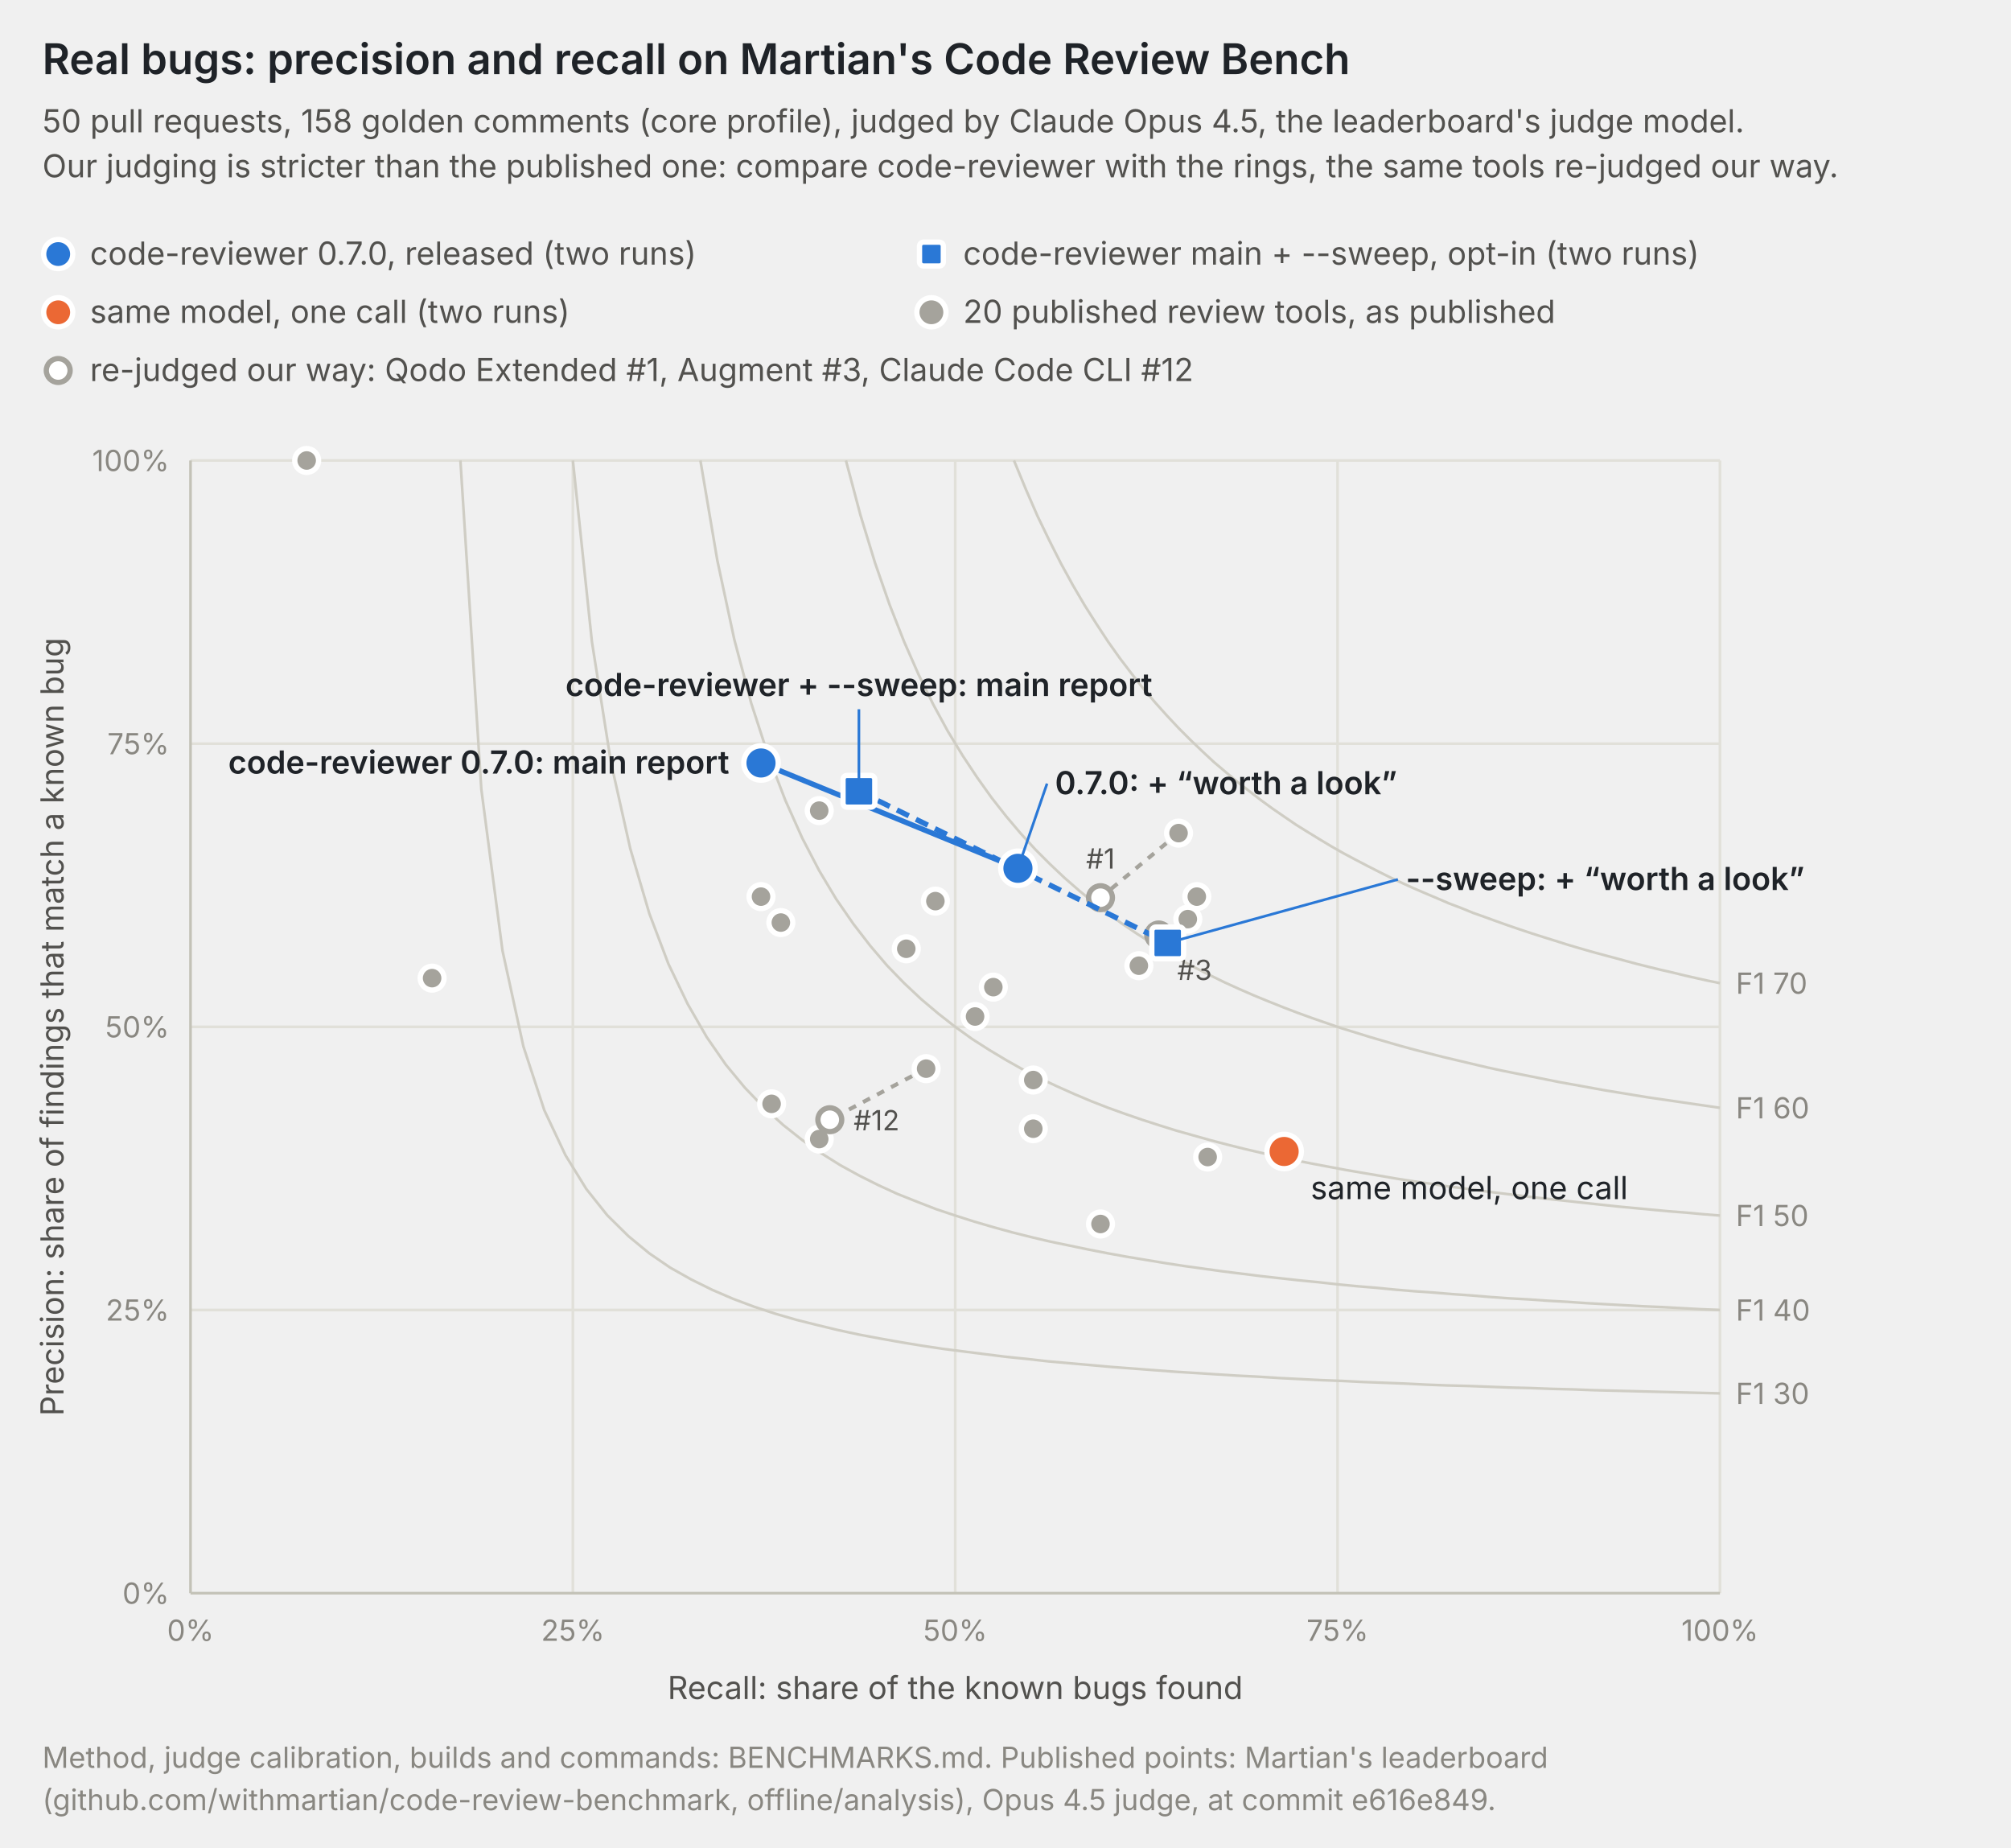
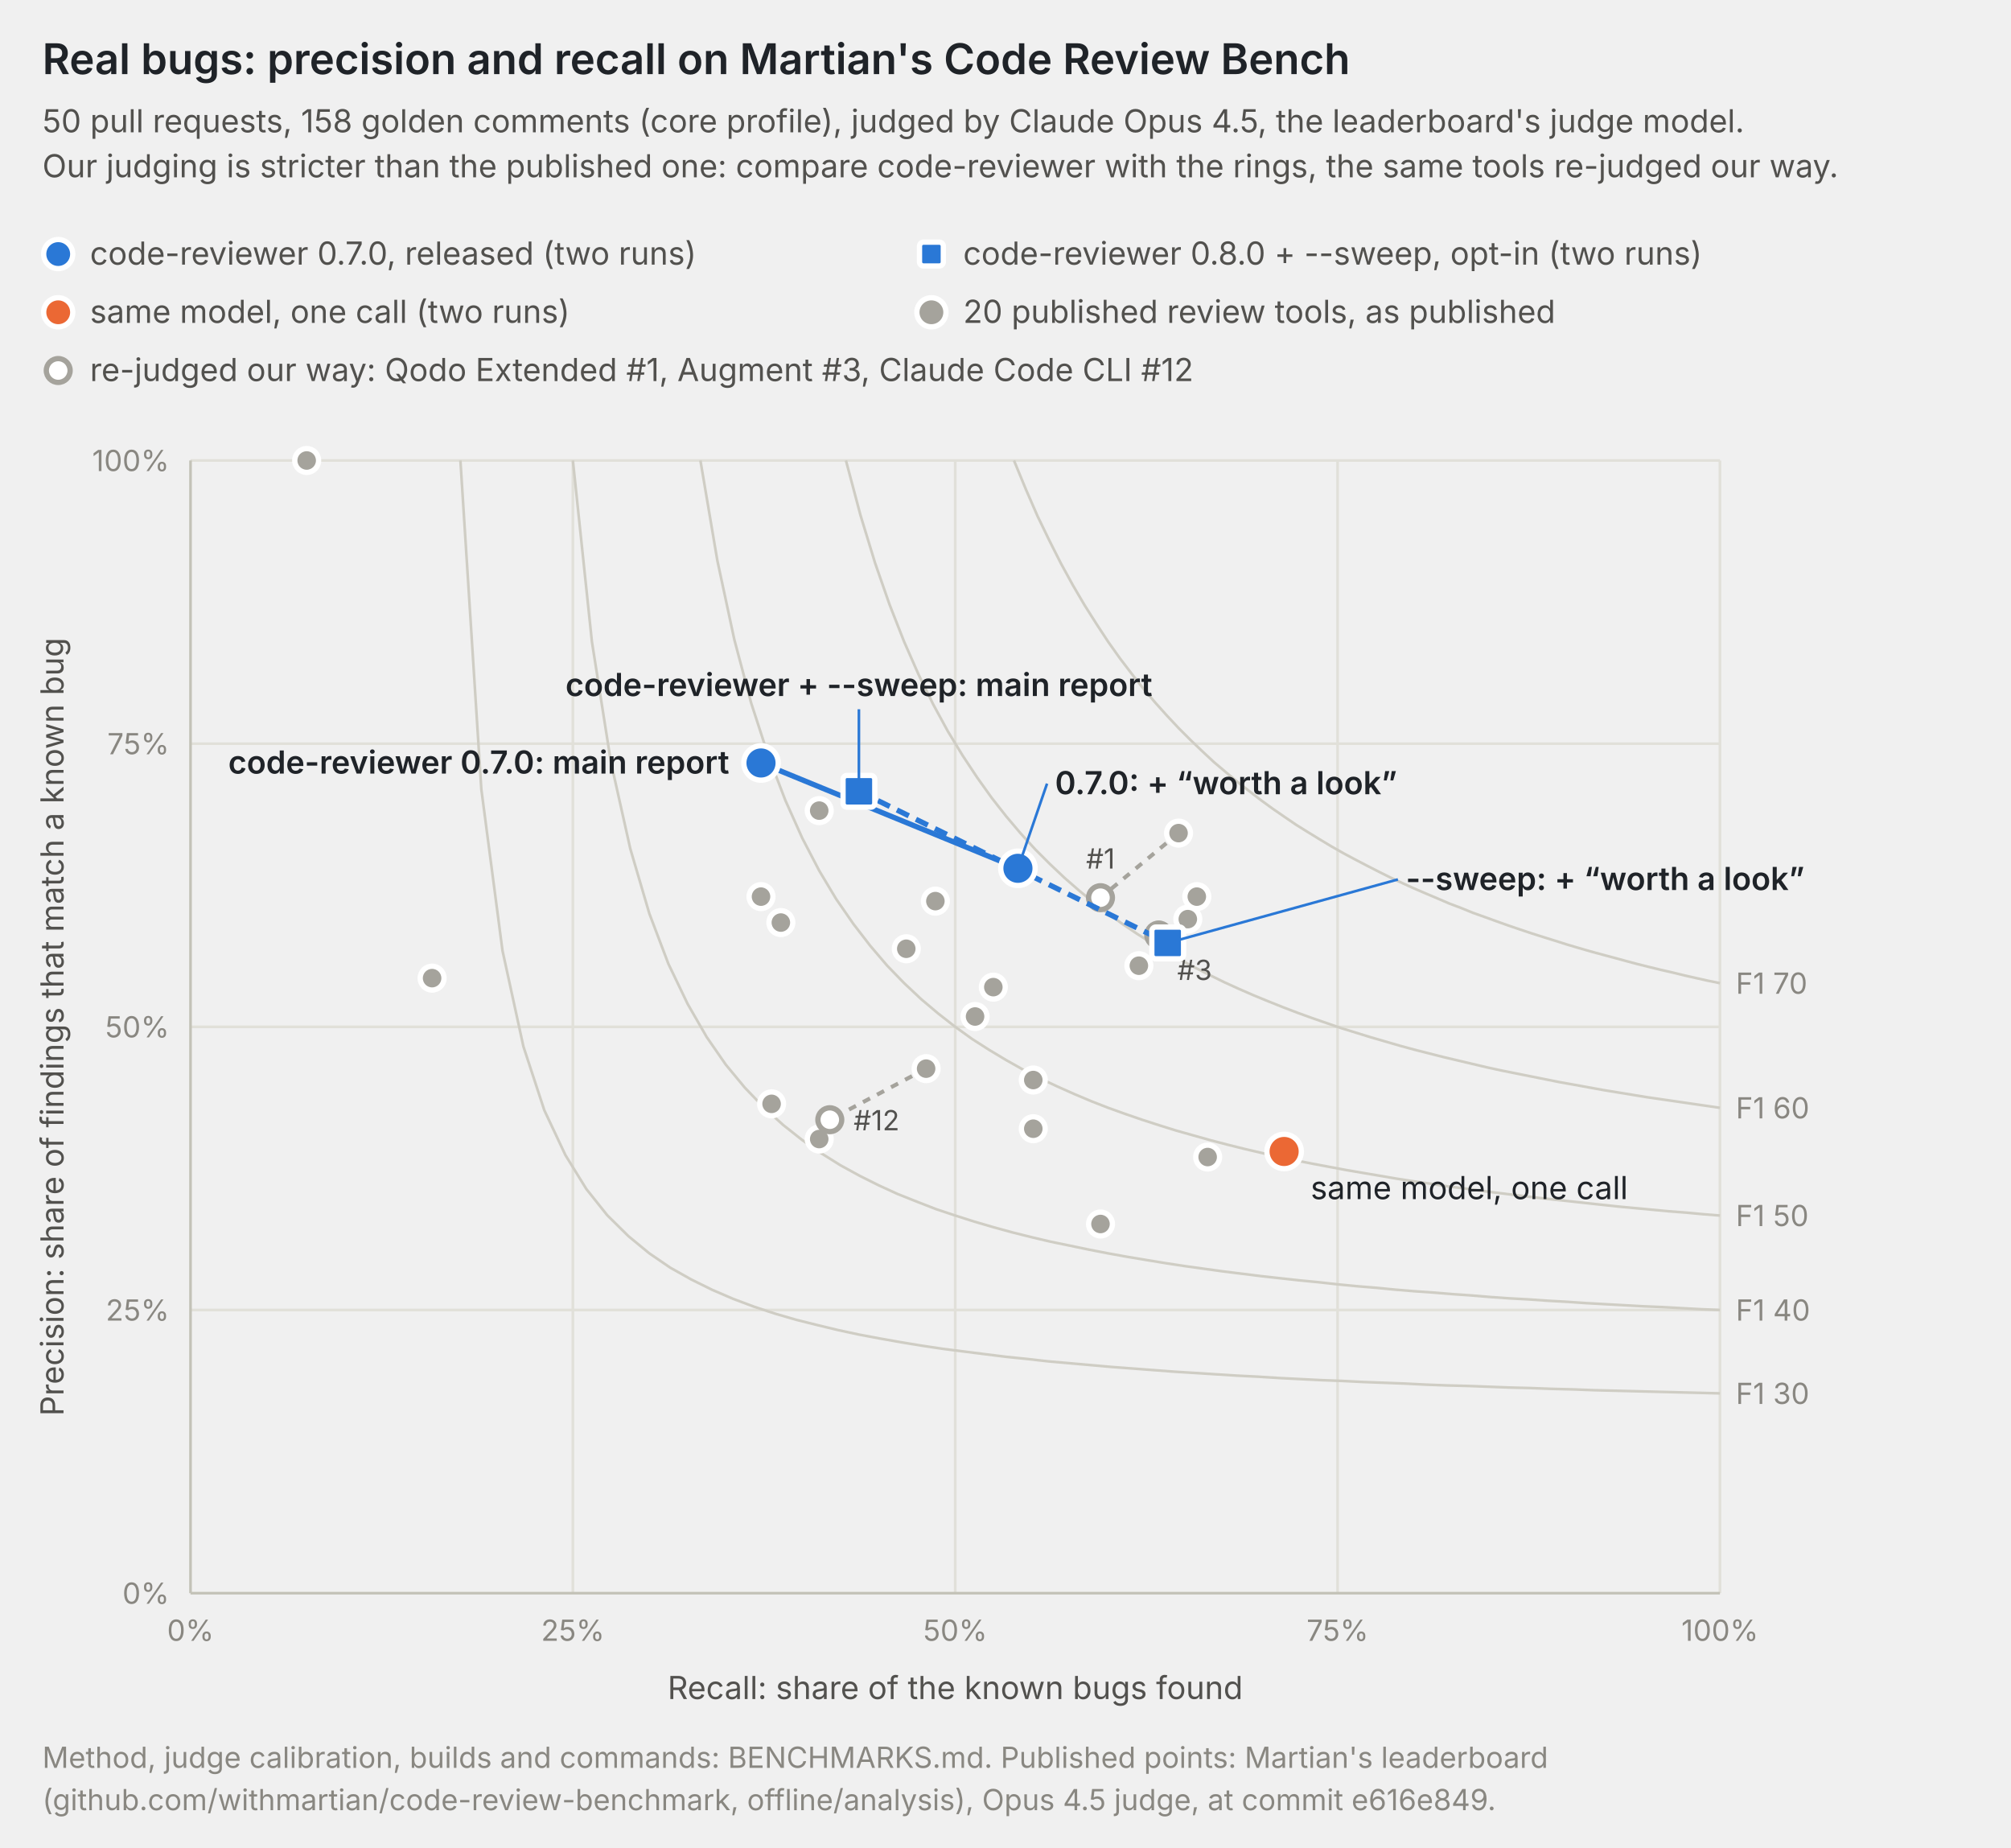
- <svg xmlns="http://www.w3.org/2000/svg" width="760" height="698" viewBox="0 0 760 698" role="img" aria-label="Precision against recall on real bugs, Martian Code Review Bench, Opus 4.5 judge: code-reviewer 0.7.0 main report 73.3 precision 37.3 recall, with worth-a-look findings 64.0 and 54.1; code-reviewer main with --sweep 70.8 and 43.7, with worth-a-look findings 57.4 and 63.9; the same model asked once 39.0 and 71.5; 20 published tools between 32.6 and 100.0 precision as published; re-judged our way (Qodo Extended #1, Augment #3, Claude Code CLI #12): #1 67.1/64.6 published, 61.4/59.5 re-judged; #3 59.5/65.2 published, 58.1/63.3 re-judged; #12 46.3/48.1 published, 41.8/41.8 re-judged" font-family="system-ui, -apple-system, &quot;Segoe UI&quot;, sans-serif">
+ <svg xmlns="http://www.w3.org/2000/svg" width="760" height="698" viewBox="0 0 760 698" role="img" aria-label="Precision against recall on real bugs, Martian Code Review Bench, Opus 4.5 judge: code-reviewer 0.7.0 main report 73.3 precision 37.3 recall, with worth-a-look findings 64.0 and 54.1; code-reviewer 0.8.0 with --sweep 70.8 and 43.7, with worth-a-look findings 57.4 and 63.9; the same model asked once 39.0 and 71.5; 20 published tools between 32.6 and 100.0 precision as published; re-judged our way (Qodo Extended #1, Augment #3, Claude Code CLI #12): #1 67.1/64.6 published, 61.4/59.5 re-judged; #3 59.5/65.2 published, 58.1/63.3 re-judged; #12 46.3/48.1 published, 41.8/41.8 re-judged" font-family="system-ui, -apple-system, &quot;Segoe UI&quot;, sans-serif">
  <text x="16.0" y="28.0" font-size="16" fill="#1f2328" font-weight="600">Real bugs: precision and recall on Martian's Code Review Bench</text>
  <text x="16.0" y="50.0" font-size="12" fill="#52514e">50 pull requests, 158 golden comments (core profile), judged by Claude Opus 4.5, the leaderboard's judge model.</text>
  <text x="16.0" y="67.0" font-size="12" fill="#52514e">Our judging is stricter than the published one: compare code-reviewer with the rings, the same tools re-judged our way.</text>
  <circle cx="22.0" cy="96.0" r="5.5" fill="#2a78d6" stroke="#ffffff" stroke-width="2" />
  <text x="34.0" y="100.0" font-size="12" fill="#52514e">code-reviewer 0.7.0, released (two runs)</text>
  <rect x="347.5" y="91.5" width="9.0" height="9.0" rx="1.5" fill="#2a78d6" stroke="#ffffff" stroke-width="2" />
-   <text x="364.0" y="100.0" font-size="12" fill="#52514e">code-reviewer main + --sweep, opt-in (two runs)</text>
+   <text x="364.0" y="100.0" font-size="12" fill="#52514e">code-reviewer 0.8.0 + --sweep, opt-in (two runs)</text>
  <circle cx="22.0" cy="118.0" r="5.5" fill="#eb6834" stroke="#ffffff" stroke-width="2" />
  <text x="34.0" y="122.0" font-size="12" fill="#52514e">same model, one call (two runs)</text>
  <circle cx="352.0" cy="118.0" r="5.5" fill="#a5a39c" stroke="#ffffff" stroke-width="2" />
  <text x="364.0" y="122.0" font-size="12" fill="#52514e">20 published review tools, as published</text>
  <circle cx="22.0" cy="140.0" r="4.5" fill="#ffffff" stroke="#a5a39c" stroke-width="2" />
  <text x="34.0" y="144.0" font-size="12" fill="#52514e">re-judged our way: Qodo Extended #1, Augment #3, Claude Code CLI #12</text>
  <line x1="216.5" y1="602" x2="216.5" y2="174" stroke="#e1e0d9" stroke-width="1" />
  <line x1="72" y1="495.0" x2="650" y2="495.0" stroke="#e1e0d9" stroke-width="1" />
  <line x1="361.0" y1="602" x2="361.0" y2="174" stroke="#e1e0d9" stroke-width="1" />
  <line x1="72" y1="388.0" x2="650" y2="388.0" stroke="#e1e0d9" stroke-width="1" />
  <line x1="505.5" y1="602" x2="505.5" y2="174" stroke="#e1e0d9" stroke-width="1" />
  <line x1="72" y1="281.0" x2="650" y2="281.0" stroke="#e1e0d9" stroke-width="1" />
  <line x1="650.0" y1="602" x2="650.0" y2="174" stroke="#e1e0d9" stroke-width="1" />
  <line x1="72" y1="174.0" x2="650" y2="174.0" stroke="#e1e0d9" stroke-width="1" />
  <line x1="72" y1="602" x2="650" y2="602" stroke="#c3c2b7" stroke-width="1" />
  <line x1="72" y1="602" x2="72" y2="174" stroke="#c3c2b7" stroke-width="1" />
  <text x="72.0" y="620.0" font-size="11" fill="#898781" text-anchor="middle">0%</text>
  <text x="64.0" y="606.0" font-size="11" fill="#898781" text-anchor="end">0%</text>
  <text x="216.5" y="620.0" font-size="11" fill="#898781" text-anchor="middle">25%</text>
  <text x="64.0" y="499.0" font-size="11" fill="#898781" text-anchor="end">25%</text>
  <text x="361.0" y="620.0" font-size="11" fill="#898781" text-anchor="middle">50%</text>
  <text x="64.0" y="392.0" font-size="11" fill="#898781" text-anchor="end">50%</text>
  <text x="505.5" y="620.0" font-size="11" fill="#898781" text-anchor="middle">75%</text>
  <text x="64.0" y="285.0" font-size="11" fill="#898781" text-anchor="end">75%</text>
  <text x="650.0" y="620.0" font-size="11" fill="#898781" text-anchor="middle">100%</text>
  <text x="64.0" y="178.0" font-size="11" fill="#898781" text-anchor="end">100%</text>
  <text x="361.0" y="642.0" font-size="12" fill="#52514e" text-anchor="middle">Recall: share of the known bugs found</text>
  <text x="24" y="388.0" font-size="12" fill="#52514e" text-anchor="middle" transform="rotate(-90 24 388.0)">Precision: share of findings that match a known bug</text>
  <polyline points="174.0,174.0 181.9,298.2 189.9,359.2 197.8,395.4 205.7,419.5 213.7,436.5 221.6,449.3 229.5,459.2 237.5,467.1 245.4,473.6 253.3,479.0 261.3,483.5 269.2,487.4 277.1,490.8 285.1,493.8 293.0,496.4 300.9,498.7 308.9,500.7 316.8,502.6 324.7,504.3 332.7,505.8 340.6,507.2 348.5,508.5 356.5,509.7 364.4,510.7 372.3,511.7 380.3,512.7 388.2,513.5 396.1,514.4 404.1,515.1 412.0,515.8 419.9,516.5 427.9,517.1 435.8,517.7 443.7,518.3 451.7,518.8 459.6,519.3 467.5,519.8 475.5,520.2 483.4,520.7 491.3,521.1 499.3,521.5 507.2,521.8 515.1,522.2 523.1,522.5 531.0,522.8 538.9,523.2 546.9,523.5 554.8,523.7 562.7,524.0 570.7,524.3 578.6,524.5 586.5,524.8 594.5,525.0 602.4,525.3 610.3,525.5 618.3,525.7 626.2,525.9 634.1,526.1 642.1,526.3 650.0,526.5" fill="none" stroke="#cfcdc4" stroke-width="1" />
  <text x="656.0" y="530.5" font-size="11" fill="#898781">F1 30</text>
  <polyline points="216.5,174.0 223.7,242.5 230.9,288.1 238.2,320.7 245.4,345.2 252.6,364.2 259.9,379.4 267.1,391.9 274.3,402.3 281.5,411.0 288.8,418.6 296.0,425.1 303.2,430.8 310.4,435.8 317.6,440.3 324.9,444.3 332.1,447.9 339.3,451.2 346.6,454.1 353.8,456.9 361.0,459.3 368.2,461.6 375.4,463.7 382.7,465.7 389.9,467.5 397.1,469.2 404.4,470.7 411.6,472.2 418.8,473.6 426.0,474.9 433.2,476.1 440.5,477.3 447.7,478.4 454.9,479.4 462.1,480.4 469.4,481.3 476.6,482.2 483.8,483.0 491.1,483.8 498.3,484.5 505.5,485.3 512.7,486.0 520.0,486.6 527.2,487.3 534.4,487.9 541.6,488.4 548.9,489.0 556.1,489.5 563.3,490.1 570.5,490.6 577.8,491.0 585.0,491.5 592.2,491.9 599.4,492.4 606.6,492.8 613.9,493.2 621.1,493.6 628.3,493.9 635.5,494.3 642.8,494.7 650.0,495.0" fill="none" stroke="#cfcdc4" stroke-width="1" />
  <text x="656.0" y="499.0" font-size="11" fill="#898781">F1 40</text>
  <polyline points="264.7,174.0 271.1,211.8 277.5,241.6 283.9,265.7 290.4,285.7 296.8,302.4 303.2,316.7 309.6,329.0 316.0,339.7 322.5,349.1 328.9,357.4 335.3,364.9 341.7,371.5 348.2,377.6 354.6,383.0 361.0,388.0 367.4,392.6 373.8,396.7 380.3,400.6 386.7,404.2 393.1,407.5 399.5,410.5 406.0,413.4 412.4,416.1 418.8,418.6 425.2,420.9 431.6,423.1 438.1,425.2 444.5,427.2 450.9,429.0 457.3,430.8 463.8,432.5 470.2,434.1 476.6,435.6 483.0,437.0 489.4,438.4 495.9,439.7 502.3,440.9 508.7,442.1 515.1,443.2 521.6,444.3 528.0,445.4 534.4,446.4 540.8,447.3 547.2,448.3 553.7,449.1 560.1,450.0 566.5,450.8 572.9,451.6 579.4,452.4 585.8,453.1 592.2,453.8 598.6,454.5 605.0,455.2 611.5,455.9 617.9,456.5 624.3,457.1 630.7,457.7 637.2,458.2 643.6,458.8 650.0,459.3" fill="none" stroke="#cfcdc4" stroke-width="1" />
  <text x="656.0" y="463.3" font-size="11" fill="#898781">F1 50</text>
  <polyline points="319.7,174.0 325.2,194.7 330.7,212.7 336.2,228.5 341.7,242.5 347.2,255.0 352.7,266.2 358.2,276.3 363.8,285.5 369.3,293.8 374.8,301.5 380.3,308.5 385.8,315.0 391.3,321.0 396.8,326.5 402.3,331.7 407.8,336.5 413.3,341.0 418.8,345.2 424.3,349.2 429.8,352.9 435.3,356.4 440.8,359.7 446.3,362.8 451.8,365.7 457.3,368.5 462.8,371.2 468.3,373.7 473.8,376.1 479.4,378.4 484.9,380.6 490.4,382.7 495.9,384.7 501.4,386.6 506.9,388.5 512.4,390.2 517.9,391.9 523.4,393.5 528.9,395.1 534.4,396.6 539.9,398.0 545.4,399.4 550.9,400.7 556.4,402.0 561.9,403.3 567.4,404.5 572.9,405.6 578.4,406.7 583.9,407.8 589.4,408.9 595.0,409.9 600.5,410.9 606.0,411.9 611.5,412.8 617.0,413.7 622.5,414.6 628.0,415.4 633.5,416.2 639.0,417.0 644.5,417.8 650.0,418.6" fill="none" stroke="#cfcdc4" stroke-width="1" />
  <text x="656.0" y="422.6" font-size="11" fill="#898781">F1 60</text>
  <polyline points="383.2,174.0 387.7,184.9 392.1,195.0 396.6,204.3 401.0,213.0 405.5,221.2 409.9,228.7 414.4,235.8 418.8,242.5 423.2,248.7 427.7,254.6 432.1,260.2 436.6,265.5 441.0,270.4 445.5,275.2 449.9,279.6 454.4,283.9 458.8,288.0 463.3,291.8 467.7,295.5 472.2,299.0 476.6,302.4 481.0,305.6 485.5,308.7 489.9,311.7 494.4,314.5 498.8,317.2 503.3,319.9 507.7,322.4 512.2,324.8 516.6,327.1 521.1,329.4 525.5,331.6 530.0,333.7 534.4,335.7 538.8,337.6 543.3,339.5 547.7,341.4 552.2,343.1 556.6,344.9 561.1,346.5 565.5,348.1 570.0,349.7 574.4,351.2 578.9,352.7 583.3,354.1 587.8,355.5 592.2,356.9 596.6,358.2 601.1,359.5 605.5,360.7 610.0,361.9 614.4,363.1 618.9,364.3 623.3,365.4 627.8,366.5 632.2,367.5 636.7,368.6 641.1,369.6 645.6,370.6 650.0,371.5" fill="none" stroke="#cfcdc4" stroke-width="1" />
  <text x="656.0" y="375.5" font-size="11" fill="#898781">F1 70</text>
  <line x1="445.4" y1="314.8" x2="415.9" y2="339.2" stroke="#a5a39c" stroke-width="1.5" stroke-dasharray="3 3" />
  <line x1="448.9" y1="347.3" x2="437.9" y2="353.3" stroke="#a5a39c" stroke-width="1.5" stroke-dasharray="3 3" />
  <line x1="350.0" y1="403.8" x2="313.6" y2="423.1" stroke="#a5a39c" stroke-width="1.5" stroke-dasharray="3 3" />
  <circle cx="445.4" cy="314.8" r="4.5" fill="#a5a39c" stroke="#ffffff" stroke-width="2" />
  <circle cx="452.3" cy="338.8" r="4.5" fill="#a5a39c" stroke="#ffffff" stroke-width="2" />
  <circle cx="448.9" cy="347.3" r="4.5" fill="#a5a39c" stroke="#ffffff" stroke-width="2" />
  <circle cx="430.4" cy="364.9" r="4.5" fill="#a5a39c" stroke="#ffffff" stroke-width="2" />
  <circle cx="353.5" cy="340.5" r="4.5" fill="#a5a39c" stroke="#ffffff" stroke-width="2" />
  <circle cx="375.4" cy="373.0" r="4.5" fill="#a5a39c" stroke="#ffffff" stroke-width="2" />
  <circle cx="309.6" cy="306.3" r="4.5" fill="#a5a39c" stroke="#ffffff" stroke-width="2" />
  <circle cx="342.5" cy="358.5" r="4.5" fill="#a5a39c" stroke="#ffffff" stroke-width="2" />
  <circle cx="368.5" cy="384.1" r="4.5" fill="#a5a39c" stroke="#ffffff" stroke-width="2" />
  <circle cx="390.5" cy="408.1" r="4.5" fill="#a5a39c" stroke="#ffffff" stroke-width="2" />
  <circle cx="456.4" cy="437.2" r="4.5" fill="#a5a39c" stroke="#ffffff" stroke-width="2" />
  <circle cx="350.0" cy="403.8" r="4.5" fill="#a5a39c" stroke="#ffffff" stroke-width="2" />
  <circle cx="390.5" cy="426.5" r="4.5" fill="#a5a39c" stroke="#ffffff" stroke-width="2" />
  <circle cx="295.1" cy="348.6" r="4.5" fill="#a5a39c" stroke="#ffffff" stroke-width="2" />
  <circle cx="287.6" cy="338.8" r="4.5" fill="#a5a39c" stroke="#ffffff" stroke-width="2" />
  <circle cx="415.9" cy="462.5" r="4.5" fill="#a5a39c" stroke="#ffffff" stroke-width="2" />
  <circle cx="309.6" cy="430.4" r="4.5" fill="#a5a39c" stroke="#ffffff" stroke-width="2" />
  <circle cx="291.6" cy="417.1" r="4.5" fill="#a5a39c" stroke="#ffffff" stroke-width="2" />
  <circle cx="163.3" cy="369.6" r="4.5" fill="#a5a39c" stroke="#ffffff" stroke-width="2" />
  <circle cx="115.9" cy="174.0" r="4.5" fill="#a5a39c" stroke="#ffffff" stroke-width="2" />
  <circle cx="415.9" cy="339.2" r="4.5" fill="#ffffff" stroke="#a5a39c" stroke-width="2" />
  <text x="415.9" y="328.2" font-size="10.5" fill="#52514e" text-anchor="middle">#1</text>
  <circle cx="437.9" cy="353.3" r="4.5" fill="#ffffff" stroke="#a5a39c" stroke-width="2" />
  <text x="444.9" y="370.3" font-size="10.5" fill="#52514e" text-anchor="start">#3</text>
  <circle cx="313.6" cy="423.1" r="4.5" fill="#ffffff" stroke="#a5a39c" stroke-width="2" />
  <text x="322.6" y="427.1" font-size="10.5" fill="#52514e" text-anchor="start">#12</text>
  <line x1="287.6" y1="288.3" x2="384.7" y2="328.1" stroke="#2a78d6" stroke-width="2" />
  <line x1="324.6" y1="299.0" x2="441.3" y2="356.3" stroke="#2a78d6" stroke-width="2" stroke-dasharray="5 3" />
  <circle cx="287.6" cy="288.3" r="6.5" fill="#2a78d6" stroke="#ffffff" stroke-width="2" />
  <circle cx="384.7" cy="328.1" r="6.5" fill="#2a78d6" stroke="#ffffff" stroke-width="2" />
  <rect x="318.6" y="293.0" width="12" height="12" rx="1.5" fill="#2a78d6" stroke="#ffffff" stroke-width="2" />
  <rect x="435.3" y="350.3" width="12" height="12" rx="1.5" fill="#2a78d6" stroke="#ffffff" stroke-width="2" />
  <circle cx="485.3" cy="435.1" r="6.5" fill="#eb6834" stroke="#ffffff" stroke-width="2" />
  <text x="275.6" y="292.3" font-size="12" fill="#1f2328" text-anchor="end" font-weight="600">code-reviewer 0.7.0: main report</text>
  <line x1="324.6" y1="299.0" x2="324.6" y2="268.0" stroke="#2a78d6" stroke-width="1" />
  <text x="324.6" y="263.0" font-size="12" fill="#1f2328" text-anchor="middle" font-weight="600">code-reviewer + --sweep: main report</text>
  <line x1="384.7" y1="328.1" x2="395.7" y2="296.1" stroke="#2a78d6" stroke-width="1" />
  <text x="398.7" y="300.1" font-size="12" fill="#1f2328" text-anchor="start" font-weight="600">0.7.0: + “worth a look”</text>
  <line x1="441.3" y1="356.3" x2="528.3" y2="332.3" stroke="#2a78d6" stroke-width="1" />
  <text x="531.3" y="336.3" font-size="12" fill="#1f2328" text-anchor="start" font-weight="600">--sweep: + “worth a look”</text>
  <text x="495.3" y="453.1" font-size="12" fill="#1f2328">same model, one call</text>
  <text x="16.0" y="668.0" font-size="11" fill="#898781">Method, judge calibration, builds and commands: BENCHMARKS.md. Published points: Martian's leaderboard</text>
  <text x="16.0" y="684.0" font-size="11" fill="#898781">(github.com/withmartian/code-review-benchmark, offline/analysis), Opus 4.5 judge, at commit e616e849.</text>
</svg>
